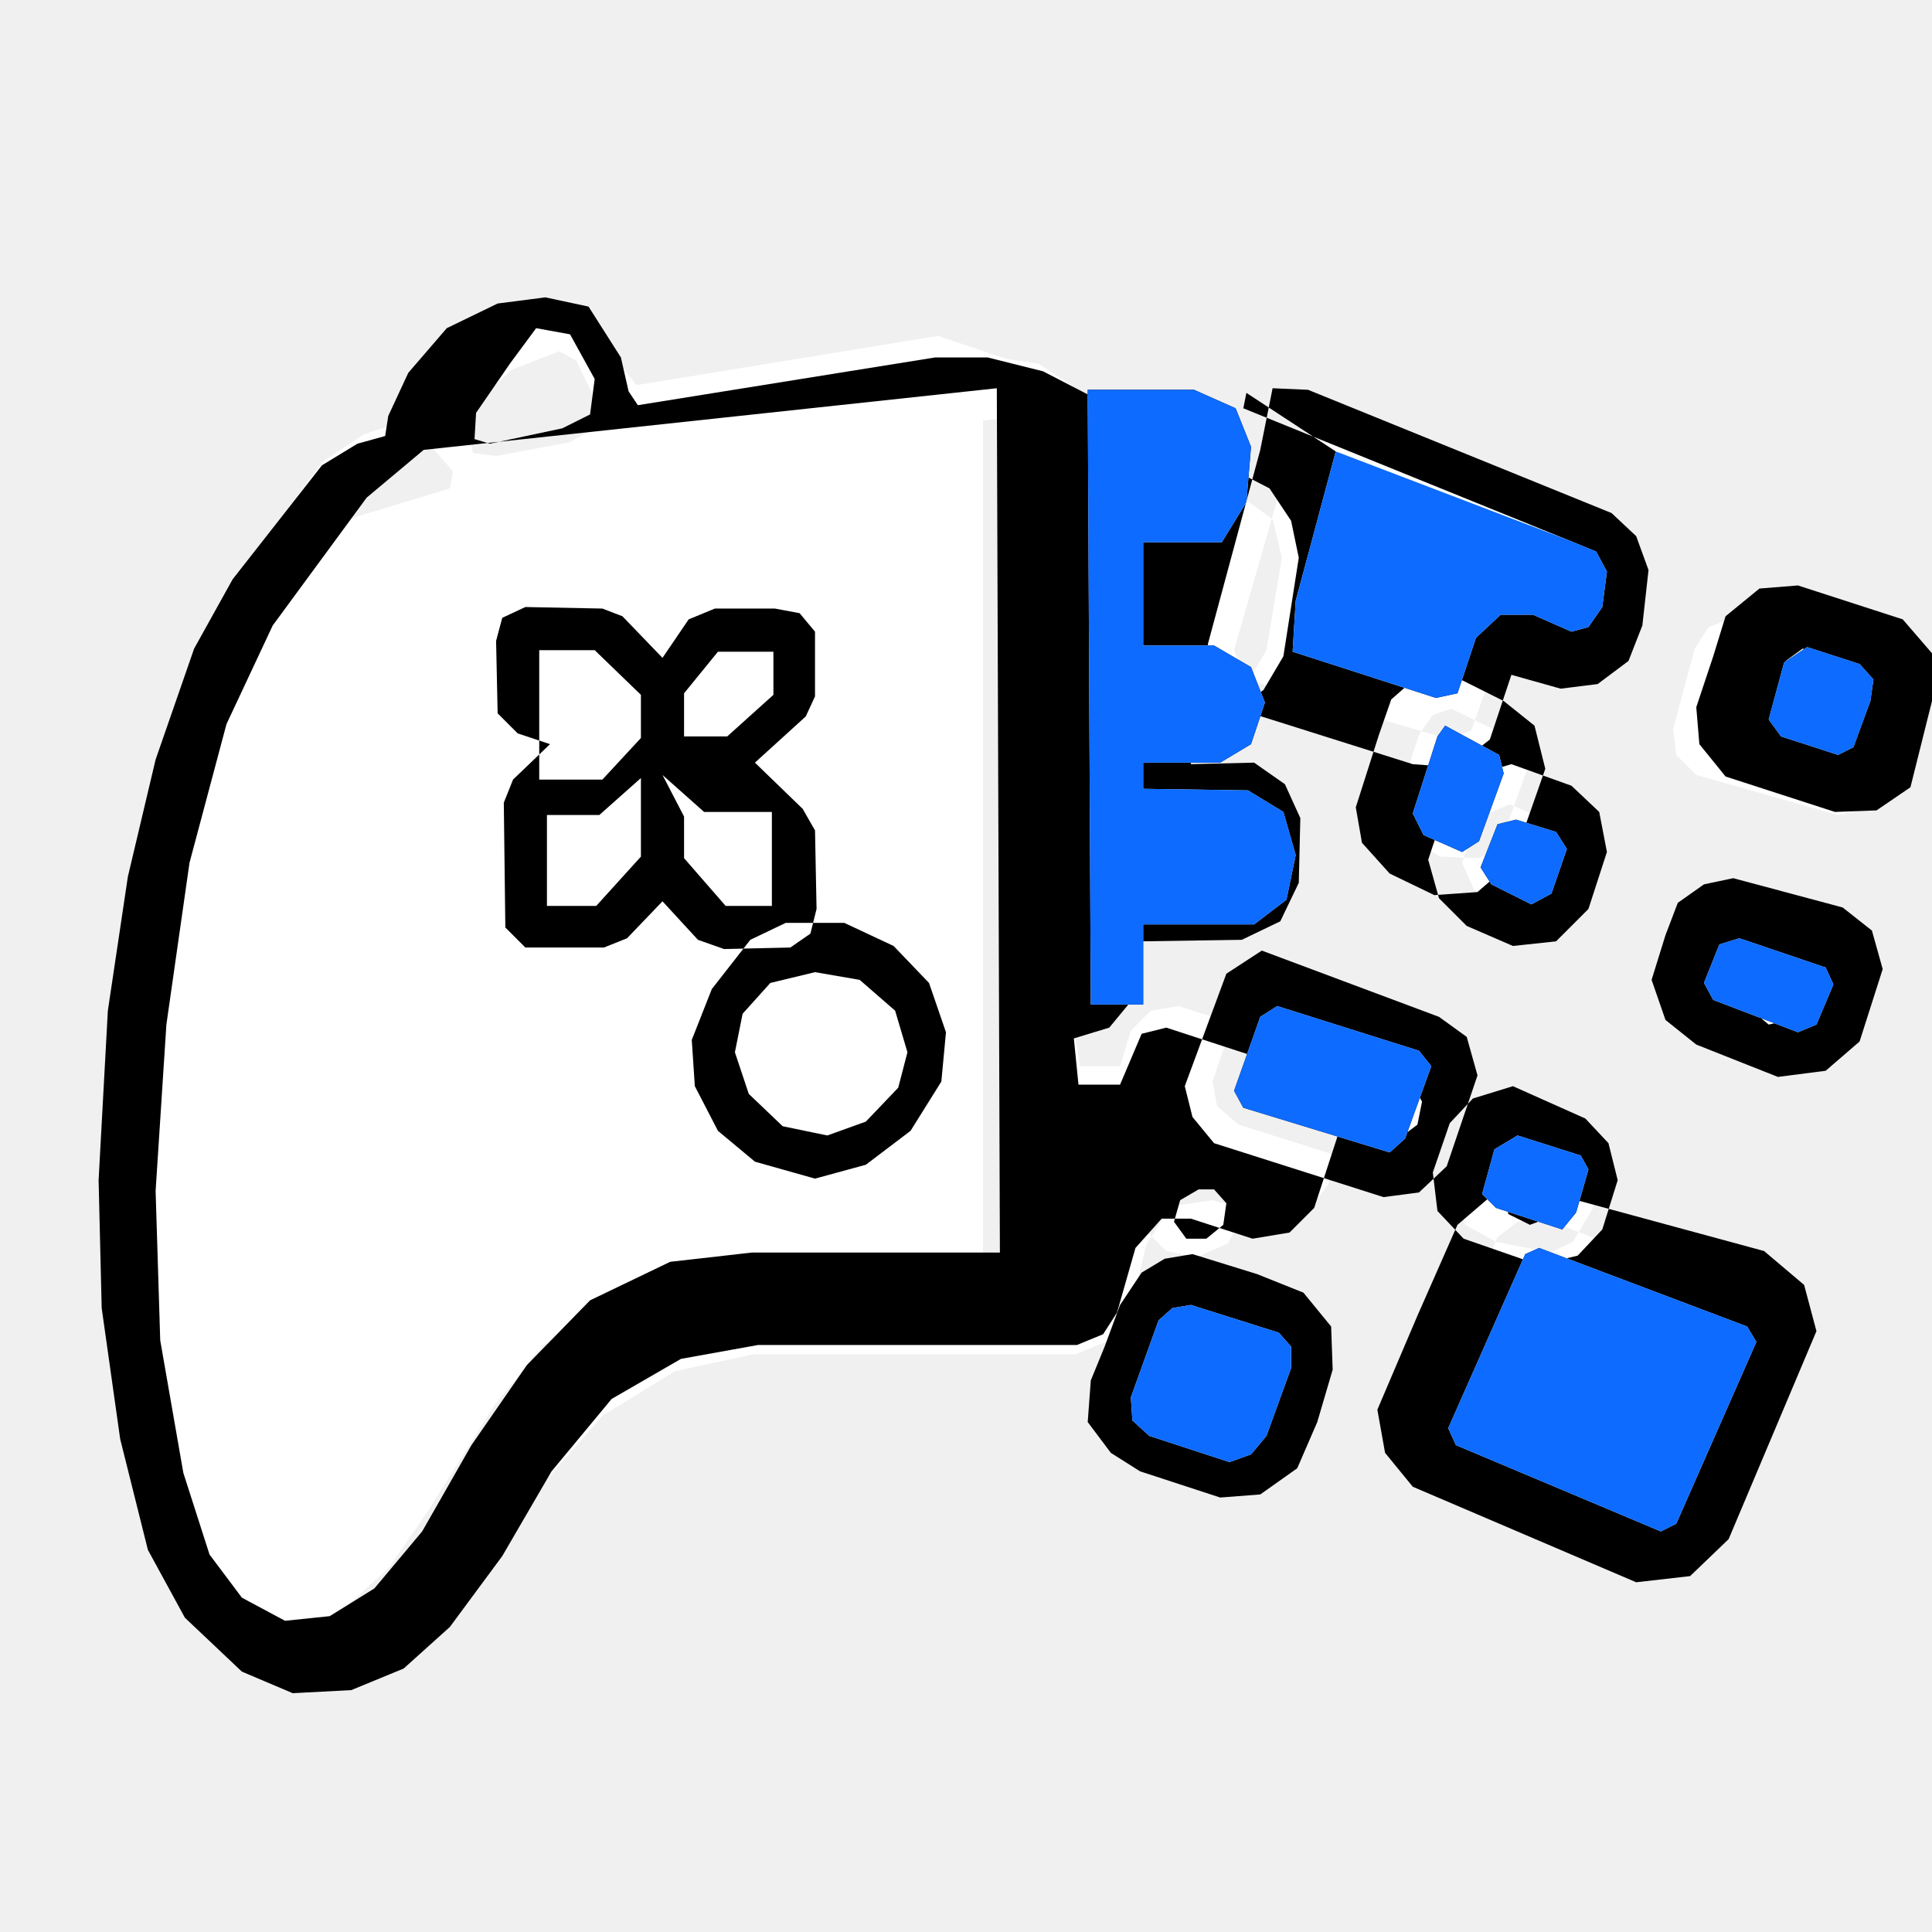
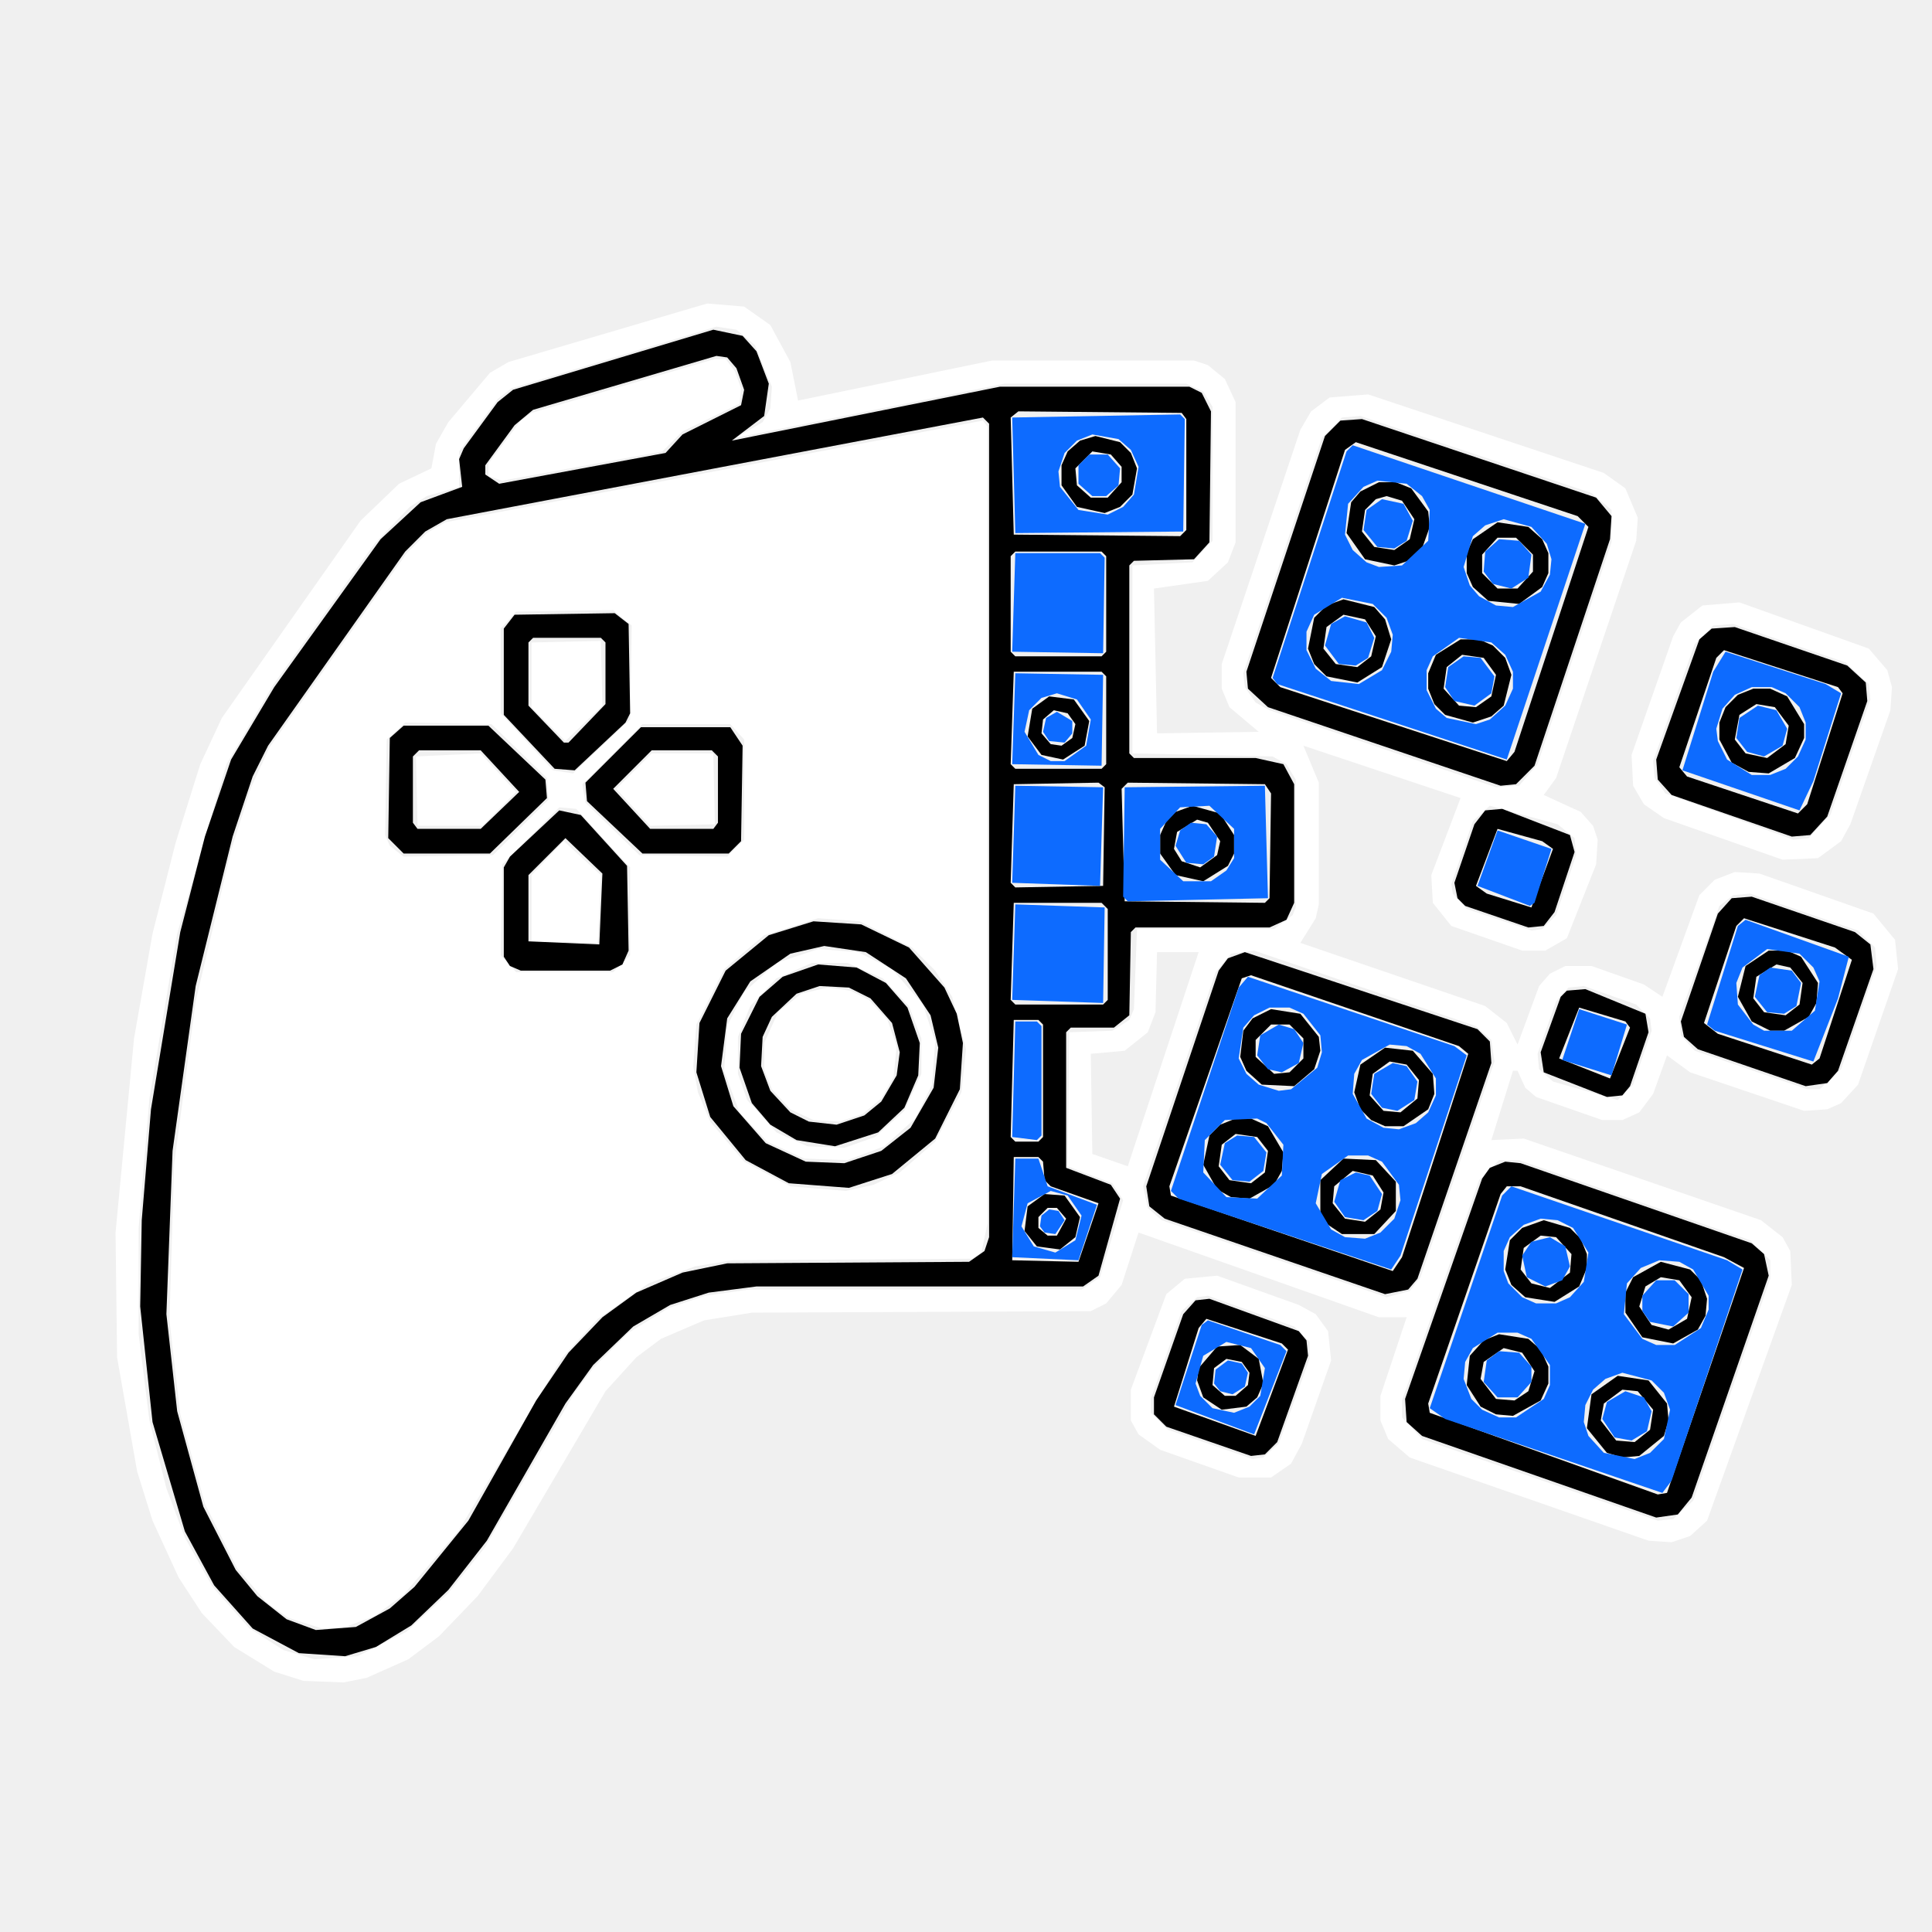
- <svg xmlns="http://www.w3.org/2000/svg" viewBox="0 0 1254 1254" width="1254" height="1254">
-   <path fill="#ffffff" fill-rule="evenodd" d="M 771 829 L 761 835 L 754 845 L 733 905 L 735 925 L 745 937 L 805 956 L 822 951 L 832 940 L 850 881 L 847 866 L 835 854 L 771 829 Z M 1002 791 L 985 793 L 972 803 L 923 917 L 925 932 L 935 945 L 1068 1001 L 1088 1000 L 1101 988 L 1151 871 L 1148 856 L 1138 843 L 1002 791 Z M 775 747 L 751 753 L 741 772 L 742 797 L 757 812 L 777 816 L 797 807 L 807 788 L 804 766 L 790 752 L 775 747 Z M 984 730 L 966 733 L 954 746 L 944 777 L 951 795 L 971 806 L 1006 813 L 1021 806 L 1034 784 L 1039 757 L 1030 745 L 984 730 Z M 828 641 L 813 645 L 802 658 L 787 702 L 790 718 L 804 730 L 896 759 L 912 756 L 926 742 L 941 695 L 935 680 L 922 670 L 828 641 Z M 1125 595 L 1105 603 L 1095 630 L 1104 651 L 1157 671 L 1176 667 L 1189 651 L 1197 624 L 1191 611 L 1175 603 L 1125 595 Z M 980 522 L 959 531 L 949 560 L 957 578 L 985 591 L 1007 584 L 1018 553 L 1010 535 L 980 522 Z M 942 460 L 930 464 L 921 477 L 905 526 L 910 542 L 935 556 L 960 557 L 973 550 L 991 500 L 987 482 L 942 460 Z M 867 275 L 846 281 L 836 300 L 801 422 L 809 441 L 941 480 L 955 474 L 973 423 L 1027 431 L 1044 424 L 1053 406 L 1058 378 L 1053 361 L 1037 350 L 867 275 Z M 1007 339 L 1019 348 L 1027 362 L 1026 384 L 1015 401 L 997 408 L 975 402 L 965 392 L 959 376 L 964 356 L 976 343 L 1007 339 Z M 881 320 L 903 325 L 914 336 L 919 354 L 913 374 L 899 386 L 878 389 L 861 381 L 850 366 L 849 346 L 861 327 L 881 320 Z M 1172 404 L 1158 407 L 1147 420 L 1136 455 L 1143 472 L 1162 482 L 1194 492 L 1211 484 L 1225 449 L 1221 428 L 1205 418 L 1172 404 Z M 926 348 L 943 362 L 948 383 L 940 402 L 924 413 L 903 412 L 887 400 L 881 383 L 886 361 L 900 350 L 926 348 Z M 609 218 L 413 250 L 375 200 L 360 195 L 328 197 L 303 208 L 272 234 L 258 258 L 254 276 L 236 282 L 209 300 L 145 388 L 125 430 L 101 504 L 80 598 L 70 677 L 67 817 L 77 896 L 93 971 L 109 1015 L 133 1058 L 162 1085 L 194 1098 L 233 1095 L 271 1075 L 300 1044 L 341 976 L 391 919 L 438 890 L 489 879 L 698 879 L 720 870 L 734 849 L 744 808 L 760 783 L 787 779 L 827 791 L 849 786 L 862 769 L 876 723 L 872 697 L 852 681 L 765 653 L 747 656 L 734 669 L 727 692 L 701 692 L 695 656 L 718 648 L 731 630 L 733 600 L 802 600 L 823 588 L 832 564 L 830 524 L 814 507 L 765 506 L 765 445 L 795 448 L 811 441 L 822 422 L 832 362 L 826 337 L 808 324 L 674 236 L 653 233 L 609 218 Z M 363 228 L 374 234 L 388 263 L 384 279 L 370 287 L 322 296 L 307 294 L 304 278 L 312 259 L 332 240 L 363 228 Z M 650 270 L 771 270 L 790 277 L 794 289 L 793 331 L 783 342 L 733 342 L 733 422 L 786 422 L 793 431 L 791 458 L 780 469 L 735 471 L 735 519 L 807 519 L 814 529 L 814 556 L 805 566 L 734 567 L 734 647 L 702 647 L 703 270 L 650 270 Z M 466 293 L 638 273 L 638 813 L 484 813 L 435 821 L 395 841 L 352 874 L 321 912 L 277 982 L 252 1018 L 219 1048 L 183 1058 L 152 1045 L 124 1010 L 106 957 L 91 875 L 86 774 L 93 657 L 111 549 L 136 453 L 168 387 L 235 298 L 275 284 L 294 306 L 292 317 L 226 337 L 196 369 L 157 421 L 133 463 L 111 530 L 94 627 L 83 733 L 84 835 L 93 912 L 109 980 L 127 1022 L 156 1056 L 183 1072 L 208 1073 L 242 1061 L 273 1036 L 302 999 L 354 915 L 399 866 L 451 837 L 497 827 L 639 827 L 658 819 L 664 805 L 664 270 L 466 293 Z M 1125 401 L 1109 407 L 1100 421 L 1086 473 L 1088 490 L 1101 503 L 1193 529 L 1212 525 L 1224 510 L 1239 455 L 1235 438 L 1221 426 L 1125 401 Z" />
-   <path fill="#000000" fill-rule="evenodd" d="M 756 817 L 741 826 L 727 847 L 717 874 L 708 896 L 706 923 L 721 943 L 740 955 L 792 972 L 818 970 L 842 953 L 855 923 L 865 889 L 864 861 L 846 839 L 816 827 L 774 814 L 756 817 Z M 773 847 L 830 865 L 838 874 L 838 888 L 822 932 L 812 944 L 798 949 L 746 932 L 735 922 L 734 907 L 752 857 L 761 849 L 773 847 Z M 756 888 L 769 876 L 789 876 L 806 889 L 810 907 L 802 925 L 787 934 L 766 929 L 755 913 L 756 888 Z M 994 771 L 967 777 L 946 795 L 920 854 L 894 915 L 899 943 L 917 965 L 1062 1027 L 1097 1023 L 1122 999 L 1179 864 L 1171 834 L 1145 812 L 994 771 Z M 999 810 L 1134 861 L 1140 871 L 1088 989 L 1078 994 L 945 938 L 940 927 L 990 814 L 999 810 Z M 778 772 L 766 779 L 762 793 L 770 804 L 783 804 L 794 795 L 796 781 L 788 772 L 778 772 Z M 982 705 L 956 713 L 941 729 L 930 761 L 933 786 L 950 804 L 999 821 L 1024 815 L 1040 798 L 1050 766 L 1044 742 L 1029 726 L 982 705 Z M 985 737 L 1026 750 L 1031 759 L 1023 787 L 1014 798 L 971 784 L 962 775 L 970 746 L 985 737 Z M 989 757 L 1004 758 L 1014 771 L 1009 789 L 993 795 L 979 788 L 976 772 L 989 757 Z M 819 617 L 796 632 L 786 659 L 769 705 L 774 725 L 788 742 L 898 777 L 921 774 L 939 757 L 959 698 L 952 673 L 934 660 L 819 617 Z M 829 653 L 921 682 L 929 692 L 912 739 L 902 748 L 807 719 L 801 708 L 818 660 L 829 653 Z M 828 676 L 844 679 L 853 691 L 851 706 L 840 717 L 824 717 L 812 706 L 811 690 L 828 676 Z M 899 695 L 915 701 L 923 715 L 920 730 L 908 739 L 891 738 L 881 725 L 883 708 L 899 695 Z M 1125 570 L 1106 574 L 1089 586 L 1081 607 L 1072 636 L 1081 662 L 1101 678 L 1154 699 L 1185 695 L 1207 676 L 1222 629 L 1215 604 L 1196 589 L 1125 570 Z M 1129 609 L 1185 628 L 1190 639 L 1179 665 L 1167 670 L 1112 649 L 1106 638 L 1116 613 L 1129 609 Z M 1139 632 L 1153 629 L 1166 637 L 1170 650 L 1162 662 L 1148 665 L 1136 655 L 1135 643 L 1139 632 Z M 981 496 L 954 504 L 938 525 L 927 558 L 934 583 L 952 601 L 982 614 L 1010 611 L 1031 590 L 1043 553 L 1038 527 L 1020 510 L 981 496 Z M 984 532 L 1010 540 L 1017 551 L 1007 580 L 994 587 L 968 574 L 961 563 L 972 535 L 984 532 Z M 940 437 L 919 440 L 903 454 L 895 477 L 880 524 L 884 547 L 902 567 L 931 581 L 959 579 L 982 559 L 1003 499 L 996 471 L 976 455 L 940 437 Z M 938 471 L 973 490 L 976 502 L 960 546 L 949 553 L 924 542 L 917 528 L 933 478 L 938 471 Z M 826 252 L 849 253 L 1046 333 L 1062 348 L 1070 370 L 1066 406 L 1057 429 L 1037 444 L 1013 447 L 981 438 L 967 480 L 944 498 L 917 496 L 806 461 L 788 442 L 784 418 L 818 292 L 826 252 Z M 867 293 L 841 390 L 839 423 L 932 453 L 946 450 L 958 414 L 974 399 L 995 399 L 1020 410 L 1031 407 L 1040 394 L 1043 371 L 1036 358 L 1019 351 L 807 265 L 809 255 L 867 293 Z M 1003 364 L 984 360 L 976 371 L 980 385 L 994 392 L 1007 388 L 1012 375 L 1003 364 Z M 880 336 L 867 344 L 863 357 L 871 371 L 886 375 L 899 367 L 903 353 L 893 341 L 880 336 Z M 1167 380 L 1142 382 L 1120 400 L 1112 426 L 1101 459 L 1103 483 L 1120 504 L 1191 527 L 1218 526 L 1240 511 L 1254 455 L 1254 424 L 1235 402 L 1167 380 Z M 1173 420 L 1207 431 L 1216 441 L 1214 455 L 1203 485 L 1193 490 L 1156 478 L 1148 467 L 1158 430 L 1173 420 Z M 907 360 L 895 368 L 893 384 L 902 395 L 917 396 L 929 386 L 930 371 L 921 362 L 907 360 Z M 607 232 L 414 263 L 408 254 L 403 232 L 382 199 L 354 193 L 323 197 L 290 213 L 265 242 L 252 270 L 250 283 L 232 288 L 209 302 L 151 376 L 126 421 L 101 493 L 83 569 L 70 656 L 64 766 L 66 849 L 78 934 L 96 1006 L 120 1050 L 157 1085 L 190 1099 L 228 1097 L 262 1083 L 292 1056 L 326 1010 L 358 955 L 397 908 L 442 882 L 492 873 L 699 873 L 716 866 L 725 852 L 737 810 L 754 791 L 773 791 L 813 804 L 837 800 L 853 784 L 868 738 L 865 714 L 852 698 L 757 667 L 741 671 L 727 704 L 700 704 L 697 674 L 720 667 L 739 644 L 741 611 L 806 610 L 831 598 L 843 573 L 844 531 L 834 509 L 814 495 L 773 496 L 772 460 L 799 461 L 820 448 L 833 426 L 843 362 L 838 338 L 824 317 L 677 241 L 641 232 L 607 232 Z M 348 213 L 370 217 L 386 246 L 383 269 L 365 278 L 318 288 L 308 285 L 309 268 L 331 236 L 348 213 Z M 652 253 L 775 253 L 802 265 L 812 290 L 809 326 L 793 352 L 742 352 L 742 419 L 788 419 L 812 433 L 821 456 L 812 483 L 792 495 L 742 495 L 742 512 L 810 513 L 833 527 L 841 555 L 835 584 L 814 600 L 742 600 L 742 652 L 708 652 L 706 253 L 652 253 Z M 275 292 L 647 252 L 649 813 L 488 813 L 435 819 L 383 844 L 342 886 L 306 938 L 274 994 L 243 1031 L 214 1049 L 185 1052 L 157 1037 L 136 1009 L 119 956 L 104 870 L 101 773 L 108 665 L 123 560 L 147 470 L 177 406 L 238 323 L 275 292 Z M 510 599 L 487 610 L 462 642 L 449 675 L 451 705 L 466 734 L 490 754 L 529 765 L 562 756 L 591 734 L 611 702 L 614 670 L 603 638 L 580 614 L 548 599 L 510 599 Z M 529 631 L 558 636 L 581 656 L 589 683 L 583 706 L 562 728 L 537 737 L 508 731 L 486 710 L 477 683 L 482 658 L 500 638 L 529 631 Z M 341 394 L 326 401 L 322 416 L 323 463 L 336 476 L 357 483 L 333 506 L 327 521 L 328 602 L 341 615 L 392 615 L 407 609 L 430 585 L 453 610 L 470 616 L 513 615 L 526 606 L 530 590 L 529 539 L 521 525 L 490 495 L 523 465 L 529 452 L 529 410 L 519 398 L 503 395 L 464 395 L 447 402 L 430 427 L 404 400 L 391 395 L 341 394 Z M 350 422 L 386 422 L 416 451 L 416 479 L 391 506 L 350 506 L 350 422 Z M 466 423 L 502 423 L 502 451 L 472 478 L 444 478 L 444 450 L 466 423 Z M 430 503 L 457 527 L 501 527 L 501 588 L 471 588 L 444 557 L 444 530 L 430 503 Z M 416 505 L 416 556 L 387 588 L 355 588 L 355 529 L 389 529 L 416 505 Z M 1170 421 L 1159 429 L 1156 445 L 1165 457 L 1179 460 L 1193 452 L 1195 437 L 1186 425 L 1170 421 Z" />
-   <path fill="#0d6bff" fill-rule="evenodd" d="M 773 847 L 830 865 L 838 874 L 838 888 L 822 932 L 812 944 L 798 949 L 746 932 L 735 922 L 734 907 L 752 857 L 761 849 L 773 847 Z M 999 810 L 1134 861 L 1140 871 L 1088 989 L 1078 994 L 945 938 L 940 927 L 990 814 L 999 810 Z M 985 737 L 1026 750 L 1031 759 L 1023 787 L 1014 798 L 971 784 L 962 775 L 970 746 L 985 737 Z M 829 653 L 921 682 L 929 692 L 912 739 L 902 748 L 807 719 L 801 708 L 818 660 L 829 653 Z M 1129 609 L 1185 628 L 1190 639 L 1179 665 L 1167 670 L 1112 649 L 1106 638 L 1116 613 L 1129 609 Z M 984 532 L 1010 540 L 1017 551 L 1007 580 L 994 587 L 968 574 L 961 563 L 972 535 L 984 532 Z M 938 471 L 973 490 L 976 502 L 960 546 L 949 553 L 924 542 L 917 528 L 933 478 L 938 471 Z M 867 293 L 841 390 L 839 423 L 932 453 L 946 450 L 958 414 L 974 399 L 995 399 L 1020 410 L 1031 407 L 1040 394 L 1043 371 L 1036 358 L 1019 351 L 867 293 Z M 1173 420 L 1207 431 L 1216 441 L 1214 455 L 1203 485 L 1193 490 L 1156 478 L 1148 467 L 1158 430 L 1173 420 Z M 652 253 L 775 253 L 802 265 L 812 290 L 809 326 L 793 352 L 742 352 L 742 419 L 788 419 L 812 433 L 821 456 L 812 483 L 792 495 L 742 495 L 742 512 L 810 513 L 833 527 L 841 555 L 835 584 L 814 600 L 742 600 L 742 652 L 708 652 L 706 253 L 652 253 Z" />
+ <svg xmlns="http://www.w3.org/2000/svg" viewBox="0 0 1254 1254" width="1254" height="1254" role="img" aria-label="PLA4Y logo">
+   <path fill="#ffffff" fill-rule="evenodd" d="M 769 830 L 757 840 L 734 902 L 734 922 L 739 931 L 753 941 L 804 959 L 825 959 L 838 950 L 845 937 L 864 883 L 862 864 L 854 853 L 843 847 L 790 828 Z M 777 842 L 784 841 L 840 861 L 850 871 L 850 882 L 830 937 L 820 946 L 813 947 L 758 928 L 747 917 L 747 908 L 767 851 Z M 537 641 L 520 645 L 505 657 L 496 677 L 496 694 L 501 707 L 513 720 L 528 727 L 545 728 L 560 723 L 572 713 L 580 699 L 582 679 L 576 662 L 564 649 L 552 643 Z M 531 616 L 504 625 L 483 644 L 472 666 L 470 695 L 480 722 L 498 741 L 522 752 L 550 753 L 574 744 L 594 726 L 605 704 L 607 676 L 599 652 L 579 629 L 557 618 Z M 527 625 L 550 625 L 573 635 L 590 653 L 598 674 L 598 697 L 587 721 L 568 738 L 548 745 L 524 744 L 504 735 L 485 714 L 479 697 L 479 673 L 487 653 L 504 635 Z M 366 546 L 345 568 L 345 611 L 388 612 L 390 568 Z M 400 512 L 422 536 L 464 535 L 463 489 L 423 489 Z M 270 491 L 271 536 L 313 536 L 335 514 L 312 489 Z M 390 416 L 345 417 L 345 459 L 367 481 L 391 458 Z M 1105 393 L 1091 404 L 1086 413 L 1059 490 L 1060 510 L 1067 522 L 1080 531 L 1157 558 L 1180 557 L 1195 546 L 1201 535 L 1227 461 L 1228 446 L 1225 435 L 1213 421 L 1129 391 Z M 1112 406 L 1125 405 L 1198 430 L 1213 444 L 1214 454 L 1188 529 L 1174 544 L 1164 545 L 1081 515 L 1074 505 L 1073 494 L 1100 418 Z M 638 273 L 289 339 L 277 346 L 264 359 L 175 485 L 163 511 L 150 552 L 127 650 L 113 756 L 110 857 L 117 918 L 133 976 L 154 1018 L 173 1040 L 187 1050 L 209 1057 L 224 1056 L 243 1049 L 262 1035 L 298 993 L 365 881 L 388 856 L 421 833 L 451 822 L 475 818 L 631 817 L 637 813 L 641 794 L 641 277 Z M 531 596 L 558 598 L 592 615 L 607 630 L 618 647 L 627 681 L 624 709 L 607 741 L 584 761 L 567 769 L 549 773 L 513 770 L 483 754 L 461 728 L 453 709 L 450 692 L 452 665 L 470 629 L 496 607 Z M 363 524 L 374 525 L 409 563 L 409 620 L 398 631 L 335 631 L 325 620 L 326 561 Z M 378 509 L 417 470 L 474 470 L 483 480 L 483 545 L 472 556 L 415 555 L 380 521 Z M 251 480 L 263 469 L 319 470 L 355 505 L 356 519 L 320 555 L 262 556 L 253 549 L 250 542 Z M 335 397 L 398 396 L 410 406 L 409 467 L 372 502 L 359 500 L 325 463 L 325 408 Z M 477 241 L 471 233 L 464 233 L 345 268 L 338 273 L 317 301 L 317 309 L 326 312 L 430 293 L 443 280 L 480 262 L 481 252 Z M 144 466 L 130 496 L 114 547 L 99 606 L 87 674 L 75 800 L 76 881 L 89 955 L 99 987 L 116 1024 L 131 1047 L 152 1069 L 178 1085 L 197 1091 L 223 1092 L 238 1089 L 265 1077 L 285 1062 L 310 1036 L 333 1005 L 393 903 L 413 881 L 429 869 L 457 857 L 488 852 L 708 851 L 718 846 L 728 834 L 739 800 L 895 855 L 913 855 L 896 906 L 896 922 L 901 934 L 915 946 L 1070 1000 L 1085 1001 L 1097 997 L 1108 987 L 1163 834 L 1162 812 L 1157 803 L 1143 792 L 989 739 L 968 740 L 982 695 L 985 695 L 990 706 L 997 712 L 1040 727 L 1053 727 L 1064 722 L 1073 710 L 1082 685 L 1097 696 L 1171 721 L 1186 720 L 1195 716 L 1206 704 L 1232 629 L 1230 610 L 1216 593 L 1142 567 L 1126 566 L 1113 571 L 1103 581 L 1079 647 L 1067 639 L 1033 627 L 1016 627 L 1006 632 L 999 640 L 985 678 L 978 664 L 964 653 L 844 612 L 854 596 L 856 587 L 856 508 L 846 484 L 948 518 L 929 568 L 930 586 L 942 601 L 988 617 L 1003 617 L 1017 609 L 1036 561 L 1037 545 L 1034 536 L 1026 527 L 1002 516 L 1010 505 L 1062 351 L 1063 336 L 1055 317 L 1041 307 L 888 256 L 863 258 L 851 267 L 844 279 L 793 431 L 793 447 L 798 459 L 817 475 L 751 476 L 749 382 L 784 377 L 797 365 L 802 352 L 802 261 L 795 246 L 784 237 L 775 234 L 644 234 L 518 260 L 513 235 L 500 211 L 483 199 L 459 197 L 330 235 L 318 242 L 291 274 L 283 288 L 280 304 L 259 314 L 234 338 Z M 973 753 L 986 753 L 1136 805 L 1149 818 L 1149 830 L 1099 974 L 1086 986 L 1076 987 L 923 934 L 910 920 L 910 909 L 960 766 Z M 1018 641 L 1028 640 L 1062 652 L 1071 661 L 1072 669 L 1060 704 L 1050 714 L 1008 702 L 999 694 L 998 684 L 1010 650 Z M 778 618 L 732 757 L 709 749 L 708 684 L 730 682 L 745 670 L 750 657 L 751 618 Z M 799 619 L 814 617 L 958 666 L 968 675 L 970 689 L 922 829 L 915 838 L 900 842 L 754 792 L 745 784 L 742 770 L 789 631 Z M 1125 581 L 1136 580 L 1206 604 L 1217 615 L 1218 627 L 1195 694 L 1181 707 L 1173 707 L 1100 682 L 1091 672 L 1090 660 L 1116 588 Z M 967 523 L 1011 535 L 1022 544 L 1023 555 L 1010 594 L 1001 603 L 994 604 L 952 590 L 943 580 L 942 574 L 956 533 Z M 871 271 L 883 270 L 1033 320 L 1046 331 L 1046 352 L 998 496 L 986 510 L 971 511 L 824 461 L 815 456 L 808 446 L 807 437 L 858 284 Z M 781 254 L 787 264 L 787 351 L 774 365 L 735 367 L 735 489 L 826 491 L 835 496 L 841 506 L 841 589 L 839 594 L 827 603 L 738 603 L 736 655 L 733 662 L 722 669 L 694 670 L 693 757 L 722 768 L 729 779 L 714 829 L 702 837 L 486 837 L 458 841 L 434 849 L 408 865 L 385 888 L 373 904 L 315 1004 L 291 1034 L 264 1059 L 232 1075 L 204 1077 L 184 1071 L 162 1057 L 138 1030 L 120 998 L 108 966 L 97 922 L 90 866 L 90 797 L 97 713 L 115 606 L 147 496 L 177 445 L 243 353 L 266 329 L 277 322 L 298 316 L 298 293 L 323 259 L 332 252 L 465 212 L 478 214 L 490 224 L 501 251 L 500 265 L 495 274 L 478 284 L 652 249 L 770 249 Z" />
+   <path fill="#000000" fill-rule="evenodd" d="M 1050 893 L 1033 905 L 1030 927 L 1043 943 L 1053 946 L 1064 945 L 1080 932 L 1083 922 L 1082 911 L 1070 896 Z M 1053 902 L 1063 903 L 1073 915 L 1071 928 L 1061 936 L 1049 935 L 1039 922 L 1041 911 Z M 805 873 L 790 874 L 778 888 L 777 896 L 781 907 L 793 915 L 809 913 L 816 907 L 820 898 L 817 882 Z M 796 882 L 806 884 L 811 891 L 810 899 L 802 906 L 795 906 L 787 899 L 788 888 Z M 973 866 L 963 870 L 954 880 L 952 899 L 961 913 L 971 918 L 982 919 L 1000 909 L 1005 898 L 1005 887 L 1000 876 L 992 869 Z M 976 875 L 988 878 L 996 890 L 992 903 L 983 909 L 971 908 L 961 895 L 963 884 Z M 776 844 L 768 853 L 749 907 L 749 918 L 757 926 L 812 945 L 821 944 L 829 936 L 849 880 L 848 870 L 843 864 L 785 843 Z M 783 856 L 832 872 L 836 876 L 815 932 L 762 913 L 778 862 Z M 1078 819 L 1060 829 L 1055 839 L 1055 852 L 1066 868 L 1086 872 L 1102 863 L 1107 854 L 1108 843 L 1104 831 L 1097 824 Z M 1078 829 L 1090 831 L 1098 842 L 1095 856 L 1083 863 L 1072 860 L 1064 848 L 1068 835 Z M 1002 792 L 988 797 L 980 805 L 977 824 L 981 834 L 990 842 L 1009 845 L 1025 835 L 1030 823 L 1030 814 L 1026 804 L 1019 797 Z M 1000 802 L 1010 803 L 1020 814 L 1019 826 L 1006 836 L 994 833 L 987 824 L 989 810 Z M 678 775 L 667 783 L 665 799 L 673 809 L 688 811 L 698 803 L 701 790 L 691 776 Z M 680 784 L 686 784 L 692 791 L 686 802 L 680 802 L 674 797 L 674 790 Z M 967 758 L 962 765 L 912 908 L 913 923 L 923 932 L 1075 985 L 1089 983 L 1098 972 L 1148 828 L 1145 814 L 1137 807 L 987 755 L 977 754 Z M 978 770 L 987 770 L 1119 816 L 1132 823 L 1082 969 L 1076 970 L 928 917 L 927 911 L 974 775 Z M 872 752 L 857 766 L 857 787 L 862 795 L 871 801 L 892 801 L 906 786 L 906 767 L 893 753 Z M 878 760 L 891 763 L 898 774 L 896 785 L 886 793 L 873 791 L 865 781 L 866 770 Z M 802 726 L 792 730 L 785 737 L 781 756 L 790 772 L 799 777 L 811 778 L 827 769 L 832 760 L 833 748 L 823 731 L 812 726 Z M 802 736 L 816 738 L 823 747 L 821 761 L 812 768 L 798 766 L 791 757 L 793 743 Z M 899 680 L 883 691 L 879 709 L 883 720 L 890 727 L 899 731 L 911 731 L 927 720 L 931 710 L 930 697 L 917 682 Z M 902 689 L 913 691 L 921 701 L 920 713 L 909 722 L 898 721 L 889 711 L 891 697 Z M 825 655 L 813 661 L 807 669 L 805 686 L 809 695 L 819 704 L 840 705 L 853 694 L 857 682 L 856 673 L 844 658 Z M 825 665 L 837 665 L 846 674 L 846 687 L 837 696 L 827 697 L 815 686 L 815 675 Z M 1017 643 L 1013 647 L 1000 683 L 1002 696 L 1043 712 L 1053 711 L 1058 705 L 1070 670 L 1068 658 L 1029 642 Z M 1025 654 L 1055 663 L 1058 667 L 1045 700 L 1012 687 Z M 531 626 L 508 634 L 493 647 L 481 671 L 480 693 L 488 716 L 500 730 L 517 740 L 542 744 L 570 735 L 587 719 L 596 698 L 597 677 L 589 654 L 575 638 L 556 628 Z M 532 640 L 551 641 L 565 648 L 579 664 L 584 683 L 582 698 L 572 715 L 561 724 L 543 730 L 525 728 L 513 722 L 500 708 L 494 692 L 495 673 L 501 660 L 517 645 Z M 797 622 L 791 630 L 744 770 L 746 783 L 756 791 L 899 840 L 914 837 L 920 830 L 968 690 L 967 676 L 959 668 L 808 618 Z M 806 635 L 812 633 L 947 679 L 953 684 L 910 816 L 904 825 L 760 776 L 759 770 Z M 1148 617 L 1133 627 L 1128 647 L 1137 663 L 1149 669 L 1158 669 L 1174 660 L 1179 651 L 1180 638 L 1169 621 L 1160 617 Z M 1153 626 L 1162 628 L 1170 638 L 1168 652 L 1159 659 L 1145 657 L 1138 648 L 1140 634 Z M 528 598 L 499 607 L 471 630 L 454 664 L 452 696 L 461 725 L 484 753 L 512 768 L 551 771 L 579 762 L 607 739 L 623 707 L 625 677 L 621 658 L 613 641 L 590 615 L 559 600 Z M 535 614 L 562 618 L 588 635 L 604 659 L 609 680 L 606 706 L 591 732 L 572 747 L 548 755 L 523 754 L 497 742 L 476 718 L 468 692 L 472 661 L 487 637 L 513 619 Z M 1124 583 L 1115 593 L 1091 663 L 1093 673 L 1102 681 L 1172 705 L 1186 703 L 1193 695 L 1216 629 L 1214 613 L 1204 605 L 1137 582 Z M 1132 596 L 1191 615 L 1202 623 L 1181 687 L 1176 691 L 1115 671 L 1106 664 L 1127 601 Z M 363 526 L 331 556 L 327 563 L 327 621 L 331 627 L 338 630 L 396 630 L 404 626 L 408 617 L 407 562 L 377 529 Z M 367 544 L 391 567 L 389 613 L 343 611 L 343 568 Z M 964 526 L 957 535 L 944 573 L 946 583 L 951 588 L 992 602 L 1002 601 L 1009 592 L 1022 553 L 1019 542 L 975 525 Z M 972 538 L 1001 546 L 1008 551 L 994 589 L 965 580 L 958 575 Z M 774 523 L 763 527 L 757 533 L 753 542 L 753 554 L 763 568 L 781 572 L 797 562 L 801 554 L 801 542 L 792 528 Z M 777 532 L 784 534 L 792 546 L 790 555 L 779 563 L 767 559 L 762 551 L 764 540 Z M 380 508 L 381 520 L 417 554 L 473 554 L 481 546 L 482 484 L 474 472 L 416 472 Z M 398 512 L 423 487 L 462 487 L 466 491 L 466 534 L 463 538 L 422 538 Z M 253 479 L 252 544 L 262 554 L 318 554 L 355 518 L 354 506 L 317 471 L 262 471 Z M 268 491 L 272 487 L 312 487 L 337 514 L 312 538 L 271 538 L 268 534 Z M 681 452 L 670 460 L 667 478 L 676 490 L 690 493 L 704 484 L 707 468 L 697 454 Z M 684 461 L 693 463 L 698 470 L 696 479 L 689 484 L 682 483 L 676 476 L 677 467 Z M 1138 447 L 1128 451 L 1120 459 L 1116 469 L 1116 480 L 1124 495 L 1135 501 L 1148 502 L 1165 492 L 1171 479 L 1171 470 L 1160 452 L 1149 447 Z M 1140 457 L 1152 459 L 1161 471 L 1159 483 L 1147 492 L 1133 489 L 1126 480 L 1129 464 Z M 948 415 L 932 425 L 927 437 L 927 447 L 931 457 L 938 464 L 956 469 L 968 465 L 976 458 L 981 438 L 977 427 L 969 419 L 960 415 Z M 949 425 L 963 427 L 971 438 L 968 452 L 958 459 L 947 458 L 937 447 L 939 433 Z M 1111 408 L 1103 415 L 1075 493 L 1076 506 L 1085 516 L 1163 543 L 1175 542 L 1186 530 L 1212 455 L 1211 443 L 1199 432 L 1126 407 Z M 1119 422 L 1193 446 L 1196 450 L 1173 522 L 1167 528 L 1095 504 L 1090 498 L 1114 427 Z M 334 399 L 327 408 L 327 464 L 360 499 L 373 500 L 406 469 L 409 463 L 408 405 L 399 398 Z M 346 414 L 390 414 L 393 417 L 393 457 L 369 482 L 366 482 L 343 458 L 343 417 Z M 872 389 L 861 393 L 853 401 L 849 421 L 853 431 L 861 439 L 881 443 L 897 433 L 903 415 L 899 402 L 892 394 Z M 872 399 L 886 402 L 893 413 L 890 426 L 881 433 L 867 431 L 859 421 L 861 407 Z M 972 339 L 956 350 L 952 359 L 952 372 L 956 381 L 966 390 L 986 392 L 1001 381 L 1005 372 L 1005 359 L 1001 350 L 992 342 Z M 972 349 L 984 349 L 995 360 L 995 371 L 985 382 L 972 382 L 962 372 L 962 360 Z M 895 313 L 883 319 L 877 326 L 874 346 L 886 363 L 905 367 L 914 364 L 923 356 L 928 342 L 927 332 L 916 317 L 906 313 Z M 900 322 L 910 325 L 918 337 L 915 350 L 905 357 L 892 355 L 884 345 L 886 331 L 893 324 Z M 711 283 L 701 286 L 693 293 L 689 302 L 689 315 L 699 329 L 717 333 L 727 329 L 735 321 L 738 304 L 734 294 L 727 287 Z M 709 293 L 721 295 L 728 303 L 728 313 L 719 323 L 708 323 L 699 315 L 698 304 Z M 870 273 L 860 283 L 809 436 L 810 447 L 823 459 L 974 510 L 984 509 L 996 497 L 1045 350 L 1046 335 L 1036 323 L 884 272 Z M 880 287 L 1024 335 L 1031 342 L 983 488 L 978 494 L 831 446 L 825 440 L 873 292 Z M 780 255 L 772 251 L 649 251 L 475 286 L 496 270 L 499 249 L 491 228 L 482 218 L 463 214 L 333 253 L 323 261 L 301 291 L 298 298 L 300 316 L 273 326 L 247 350 L 178 446 L 150 493 L 133 543 L 117 605 L 98 720 L 92 792 L 91 848 L 99 923 L 120 994 L 139 1029 L 164 1057 L 194 1073 L 224 1075 L 244 1069 L 267 1055 L 291 1032 L 316 1000 L 367 911 L 385 886 L 411 861 L 435 847 L 460 839 L 491 835 L 703 835 L 713 828 L 727 778 L 721 769 L 692 758 L 692 670 L 695 667 L 723 667 L 733 659 L 734 605 L 737 602 L 824 602 L 835 597 L 840 586 L 840 509 L 833 496 L 815 492 L 736 492 L 733 489 L 733 367 L 736 364 L 775 363 L 785 352 L 786 267 Z M 658 751 L 674 751 L 677 754 L 678 766 L 682 770 L 713 781 L 700 819 L 657 818 Z M 658 662 L 674 662 L 677 665 L 677 738 L 674 741 L 659 741 L 656 738 Z M 658 586 L 715 586 L 719 590 L 719 649 L 716 652 L 659 652 L 656 649 Z M 728 512 L 732 508 L 821 509 L 825 515 L 824 583 L 821 586 L 730 585 Z M 658 509 L 713 508 L 717 511 L 716 575 L 659 576 L 656 573 Z M 658 436 L 715 436 L 718 439 L 718 496 L 715 499 L 659 499 L 656 496 Z M 659 358 L 715 358 L 718 361 L 718 423 L 715 426 L 659 426 L 656 423 L 656 361 Z M 638 271 L 642 275 L 642 803 L 639 812 L 629 819 L 472 820 L 443 826 L 413 839 L 391 855 L 369 878 L 348 909 L 304 987 L 269 1030 L 253 1044 L 231 1056 L 205 1058 L 186 1051 L 167 1036 L 153 1019 L 132 978 L 115 916 L 108 853 L 112 747 L 127 640 L 151 543 L 164 504 L 174 484 L 263 358 L 276 345 L 290 337 Z M 656 271 L 661 267 L 767 268 L 770 272 L 770 344 L 766 348 L 658 347 Z M 478 239 L 483 253 L 481 263 L 443 282 L 432 294 L 324 314 L 315 308 L 315 302 L 334 276 L 346 266 L 465 231 L 472 232 Z" />
+   <path fill="#0d6bff" fill-rule="evenodd" d="M 1055 903 L 1043 910 L 1040 921 L 1048 933 L 1059 935 L 1069 929 L 1072 916 L 1067 907 Z M 797 883 L 789 889 L 788 898 L 792 903 L 800 905 L 808 900 L 810 891 L 806 885 Z M 973 877 L 965 883 L 963 897 L 972 907 L 985 907 L 994 897 L 994 887 L 986 878 Z M 784 857 L 780 860 L 763 912 L 814 931 L 835 877 L 831 873 Z M 796 871 L 812 875 L 821 888 L 818 906 L 811 913 L 801 917 L 787 914 L 779 906 L 776 898 L 781 880 Z M 1075 831 L 1066 841 L 1066 851 L 1071 858 L 1086 861 L 1096 852 L 1096 840 L 1087 831 Z M 1006 803 L 994 806 L 988 815 L 991 829 L 1003 835 L 1014 831 L 1019 822 L 1016 809 Z M 681 785 L 676 789 L 675 796 L 678 800 L 685 801 L 691 792 L 687 786 Z M 981 770 L 975 776 L 928 914 L 938 921 L 1079 969 L 1085 961 L 1131 824 L 1121 818 Z M 1053 891 L 1072 896 L 1080 904 L 1084 915 L 1080 934 L 1071 943 L 1061 947 L 1041 943 L 1031 932 L 1028 923 L 1029 912 L 1034 902 L 1042 895 Z M 972 865 L 985 865 L 994 869 L 1006 886 L 1006 899 L 1002 908 L 984 920 L 973 920 L 962 915 L 955 908 L 950 895 L 951 884 L 956 875 Z M 1077 818 L 1090 819 L 1099 824 L 1109 841 L 1109 850 L 1104 862 L 1087 873 L 1075 873 L 1066 869 L 1054 853 L 1056 833 L 1065 823 Z M 1000 791 L 1011 792 L 1021 797 L 1031 813 L 1028 832 L 1019 842 L 1010 846 L 997 846 L 988 842 L 979 833 L 976 825 L 976 812 L 980 803 L 989 795 Z M 880 761 L 870 766 L 866 780 L 873 790 L 885 792 L 894 786 L 897 775 L 889 763 Z M 659 752 L 657 816 L 700 818 L 712 782 L 680 770 L 674 752 Z M 682 773 L 693 776 L 702 789 L 698 805 L 685 813 L 671 809 L 663 796 L 667 781 Z M 803 737 L 795 742 L 792 756 L 800 766 L 811 767 L 820 760 L 822 748 L 814 738 Z M 904 690 L 892 697 L 890 710 L 897 719 L 907 721 L 918 714 L 920 702 L 913 692 Z M 830 665 L 818 672 L 816 685 L 823 694 L 832 696 L 843 690 L 846 677 L 840 668 Z M 659 663 L 657 738 L 673 740 L 676 737 L 676 666 L 673 663 Z M 1025 655 L 1014 688 L 1046 698 L 1056 665 Z M 810 634 L 804 641 L 760 773 L 765 778 L 903 824 L 909 815 L 952 685 L 944 679 Z M 875 750 L 888 750 L 897 754 L 908 769 L 909 779 L 905 791 L 896 800 L 886 804 L 873 803 L 864 798 L 854 781 L 858 762 Z M 795 727 L 816 726 L 822 729 L 833 743 L 832 763 L 816 778 L 796 777 L 781 761 L 782 740 Z M 902 678 L 913 679 L 922 684 L 932 700 L 932 711 L 927 722 L 919 729 L 908 733 L 898 732 L 887 726 L 878 710 L 879 697 L 884 688 Z M 824 654 L 837 654 L 846 658 L 857 672 L 858 683 L 855 693 L 838 707 L 830 708 L 817 704 L 809 697 L 804 687 L 807 667 L 814 659 Z M 1149 628 L 1142 633 L 1139 647 L 1147 657 L 1158 658 L 1166 653 L 1169 638 L 1163 630 Z M 1133 597 L 1128 601 L 1108 665 L 1113 669 L 1177 689 L 1193 648 L 1200 621 Z M 1147 616 L 1168 619 L 1177 628 L 1181 637 L 1178 656 L 1163 669 L 1145 669 L 1138 665 L 1128 652 L 1127 638 L 1131 628 Z M 659 587 L 657 649 L 716 651 L 717 589 Z M 972 539 L 959 575 L 993 588 L 996 586 L 1007 551 Z M 773 534 L 766 539 L 763 549 L 770 560 L 781 561 L 788 556 L 790 543 L 783 535 Z M 730 511 L 729 582 L 732 585 L 823 583 L 821 510 Z M 766 524 L 785 523 L 801 538 L 801 557 L 796 565 L 786 572 L 768 572 L 753 558 L 753 538 Z M 659 510 L 657 573 L 714 575 L 716 511 Z M 686 462 L 679 466 L 677 475 L 681 481 L 691 482 L 696 476 L 696 468 Z M 1141 458 L 1129 466 L 1127 479 L 1134 488 L 1145 491 L 1157 484 L 1160 473 L 1153 461 Z M 659 437 L 657 496 L 715 497 L 716 438 Z M 686 450 L 699 454 L 708 467 L 705 484 L 691 494 L 682 494 L 674 490 L 665 475 L 668 461 L 676 453 Z M 950 426 L 940 433 L 938 446 L 944 455 L 957 458 L 968 450 L 970 439 L 961 427 Z M 1120 423 L 1112 436 L 1092 500 L 1168 526 L 1177 507 L 1195 450 L 1185 444 Z M 1137 446 L 1150 446 L 1159 450 L 1168 459 L 1172 469 L 1172 480 L 1167 491 L 1159 499 L 1149 503 L 1137 503 L 1121 493 L 1115 481 L 1114 473 L 1118 460 L 1126 451 Z M 873 400 L 864 405 L 860 419 L 869 431 L 880 432 L 888 427 L 892 414 L 887 404 Z M 659 359 L 657 423 L 716 424 L 717 362 L 714 359 Z M 973 350 L 964 358 L 963 371 L 969 379 L 981 382 L 992 375 L 994 360 L 986 351 Z M 897 324 L 887 331 L 885 344 L 894 355 L 905 356 L 913 351 L 917 338 L 911 327 Z M 707 295 L 700 302 L 700 314 L 709 322 L 718 322 L 726 315 L 727 304 L 719 295 Z M 878 289 L 874 293 L 826 440 L 829 444 L 978 493 L 1029 340 Z M 947 414 L 968 417 L 977 425 L 982 436 L 982 447 L 977 458 L 967 467 L 958 470 L 939 466 L 932 460 L 926 448 L 926 435 L 930 426 Z M 871 388 L 891 392 L 900 401 L 904 412 L 903 423 L 897 435 L 882 444 L 864 442 L 854 434 L 848 422 L 848 410 L 853 399 Z M 976 337 L 994 342 L 1004 353 L 1007 363 L 1006 373 L 1000 384 L 982 394 L 971 393 L 960 387 L 954 380 L 950 368 L 956 348 L 964 341 Z M 894 312 L 913 314 L 923 322 L 928 331 L 927 351 L 910 367 L 895 368 L 887 365 L 878 357 L 873 347 L 875 327 L 885 316 Z M 657 271 L 659 346 L 768 345 L 769 272 L 766 269 Z M 709 282 L 726 285 L 734 292 L 739 303 L 736 321 L 729 329 L 719 334 L 700 331 L 688 316 L 687 306 L 691 294 L 699 286 Z" />
</svg>
